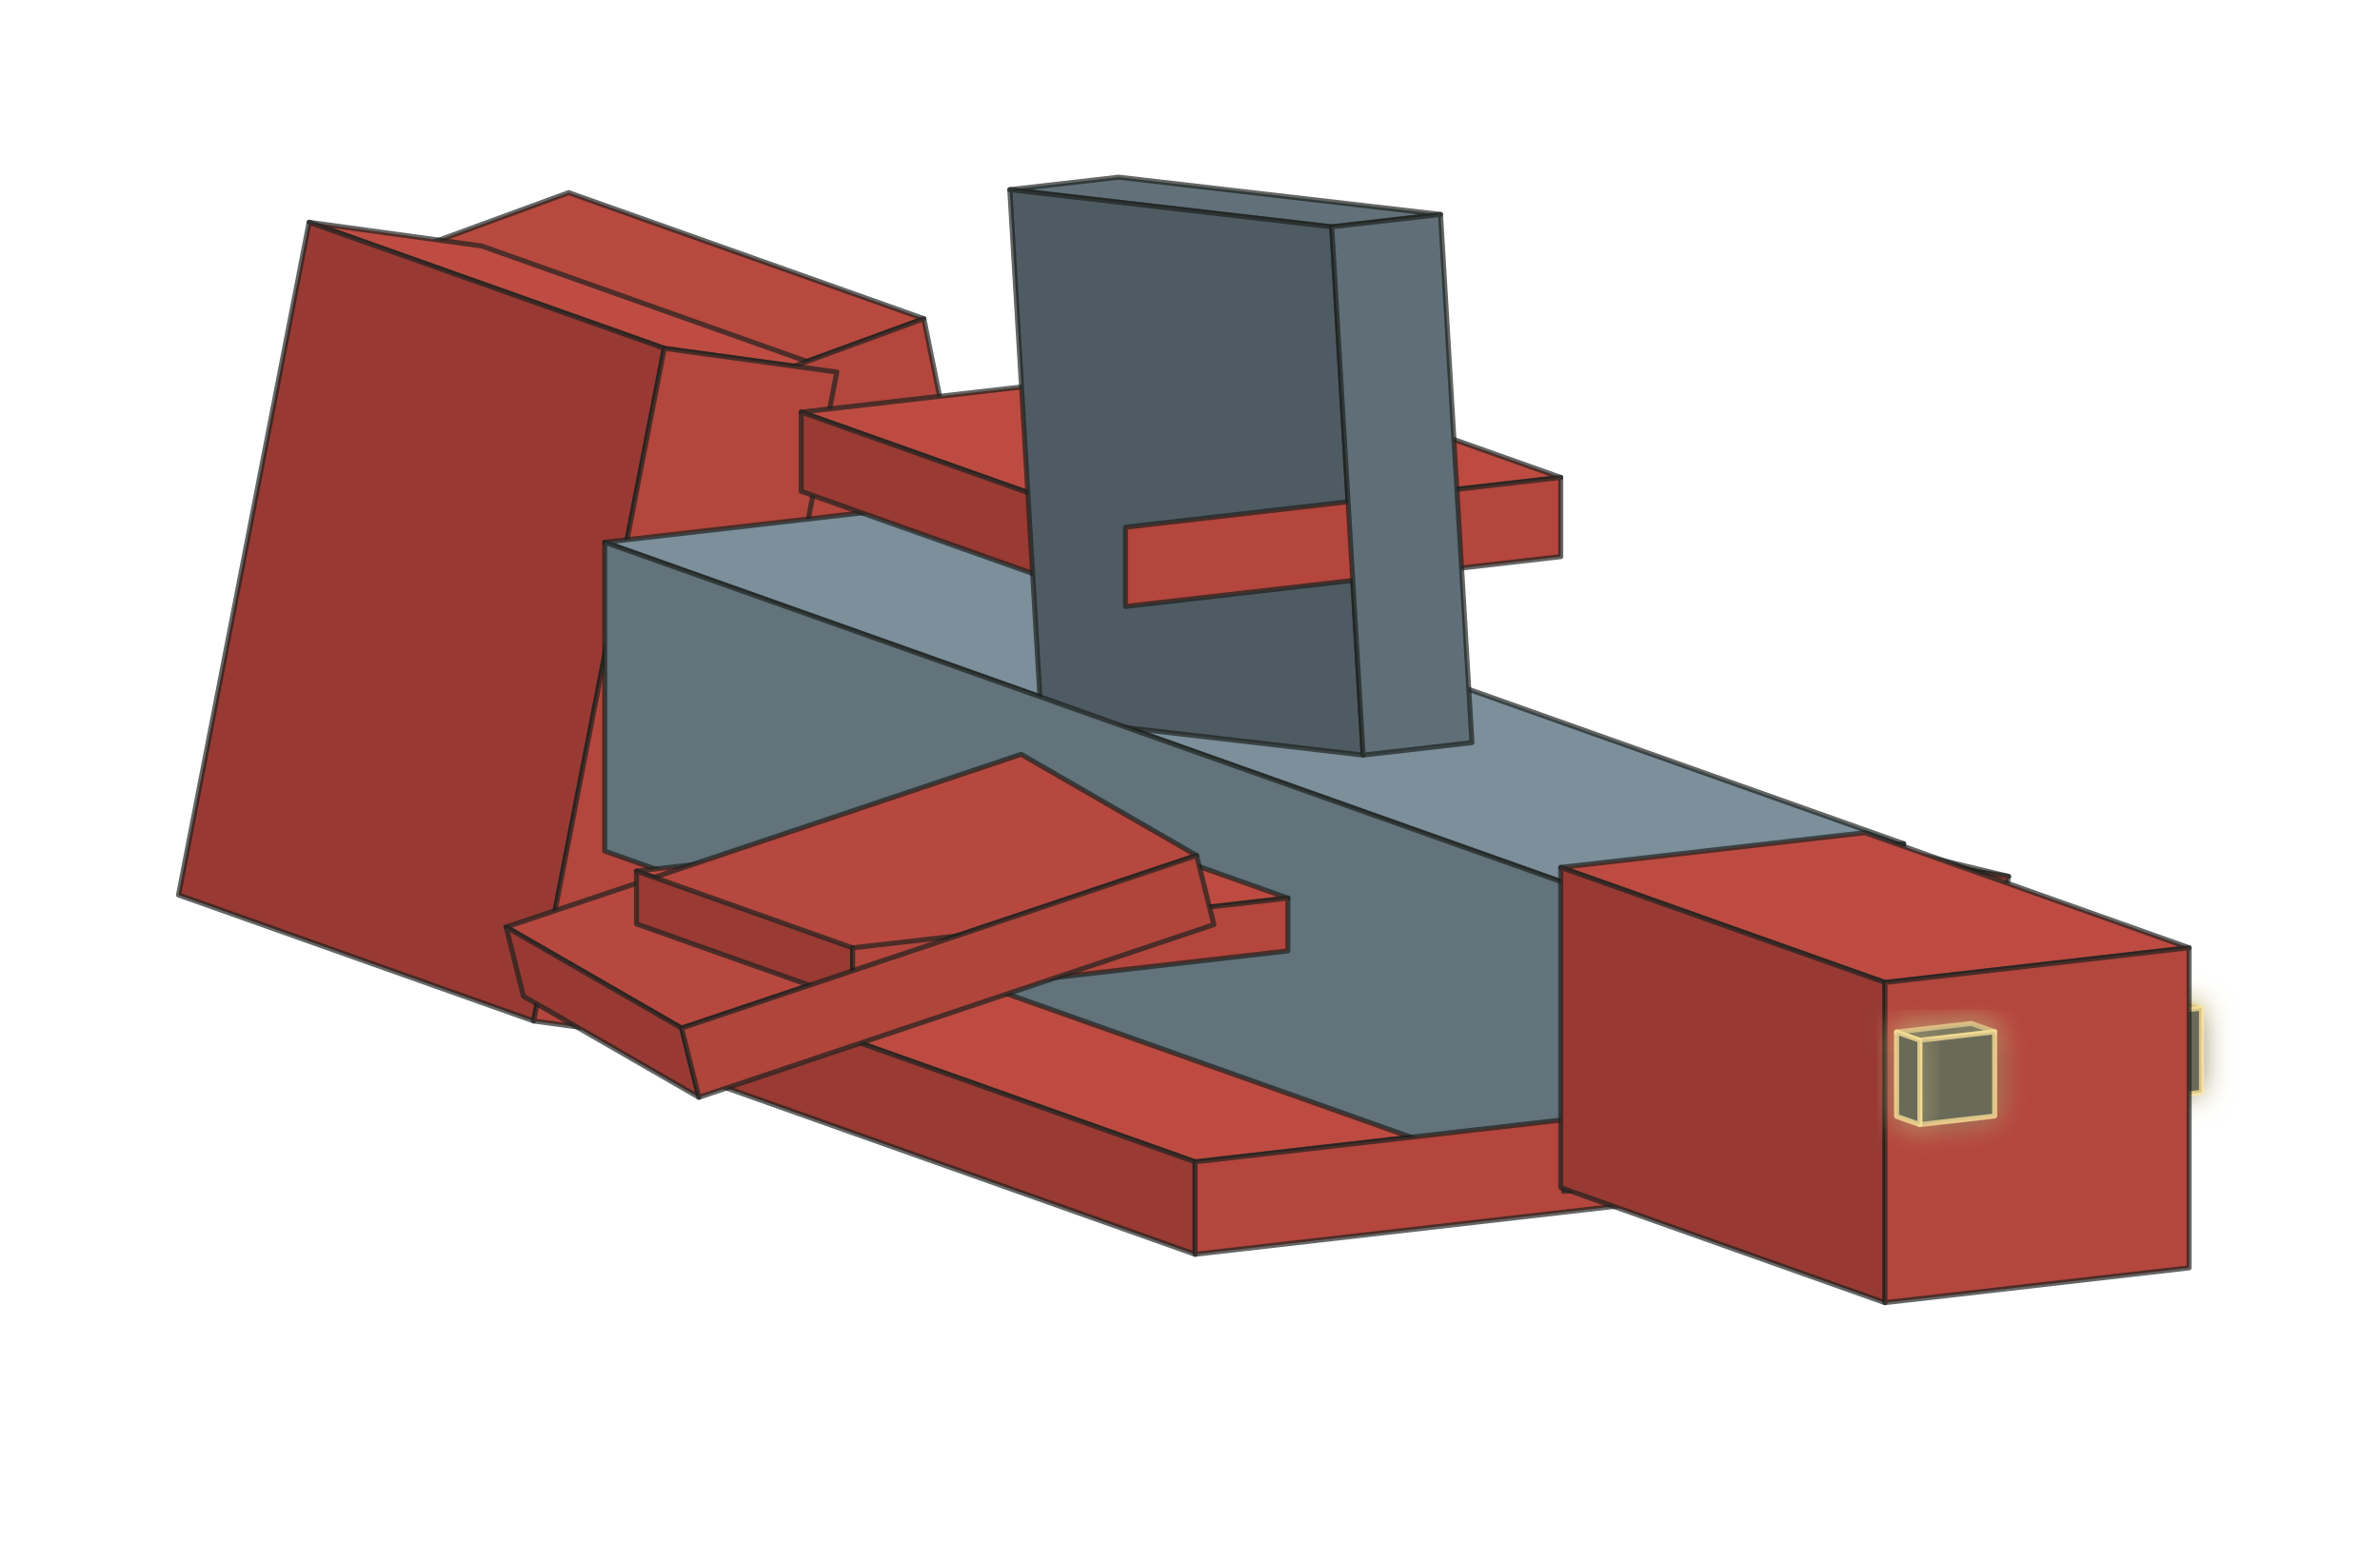
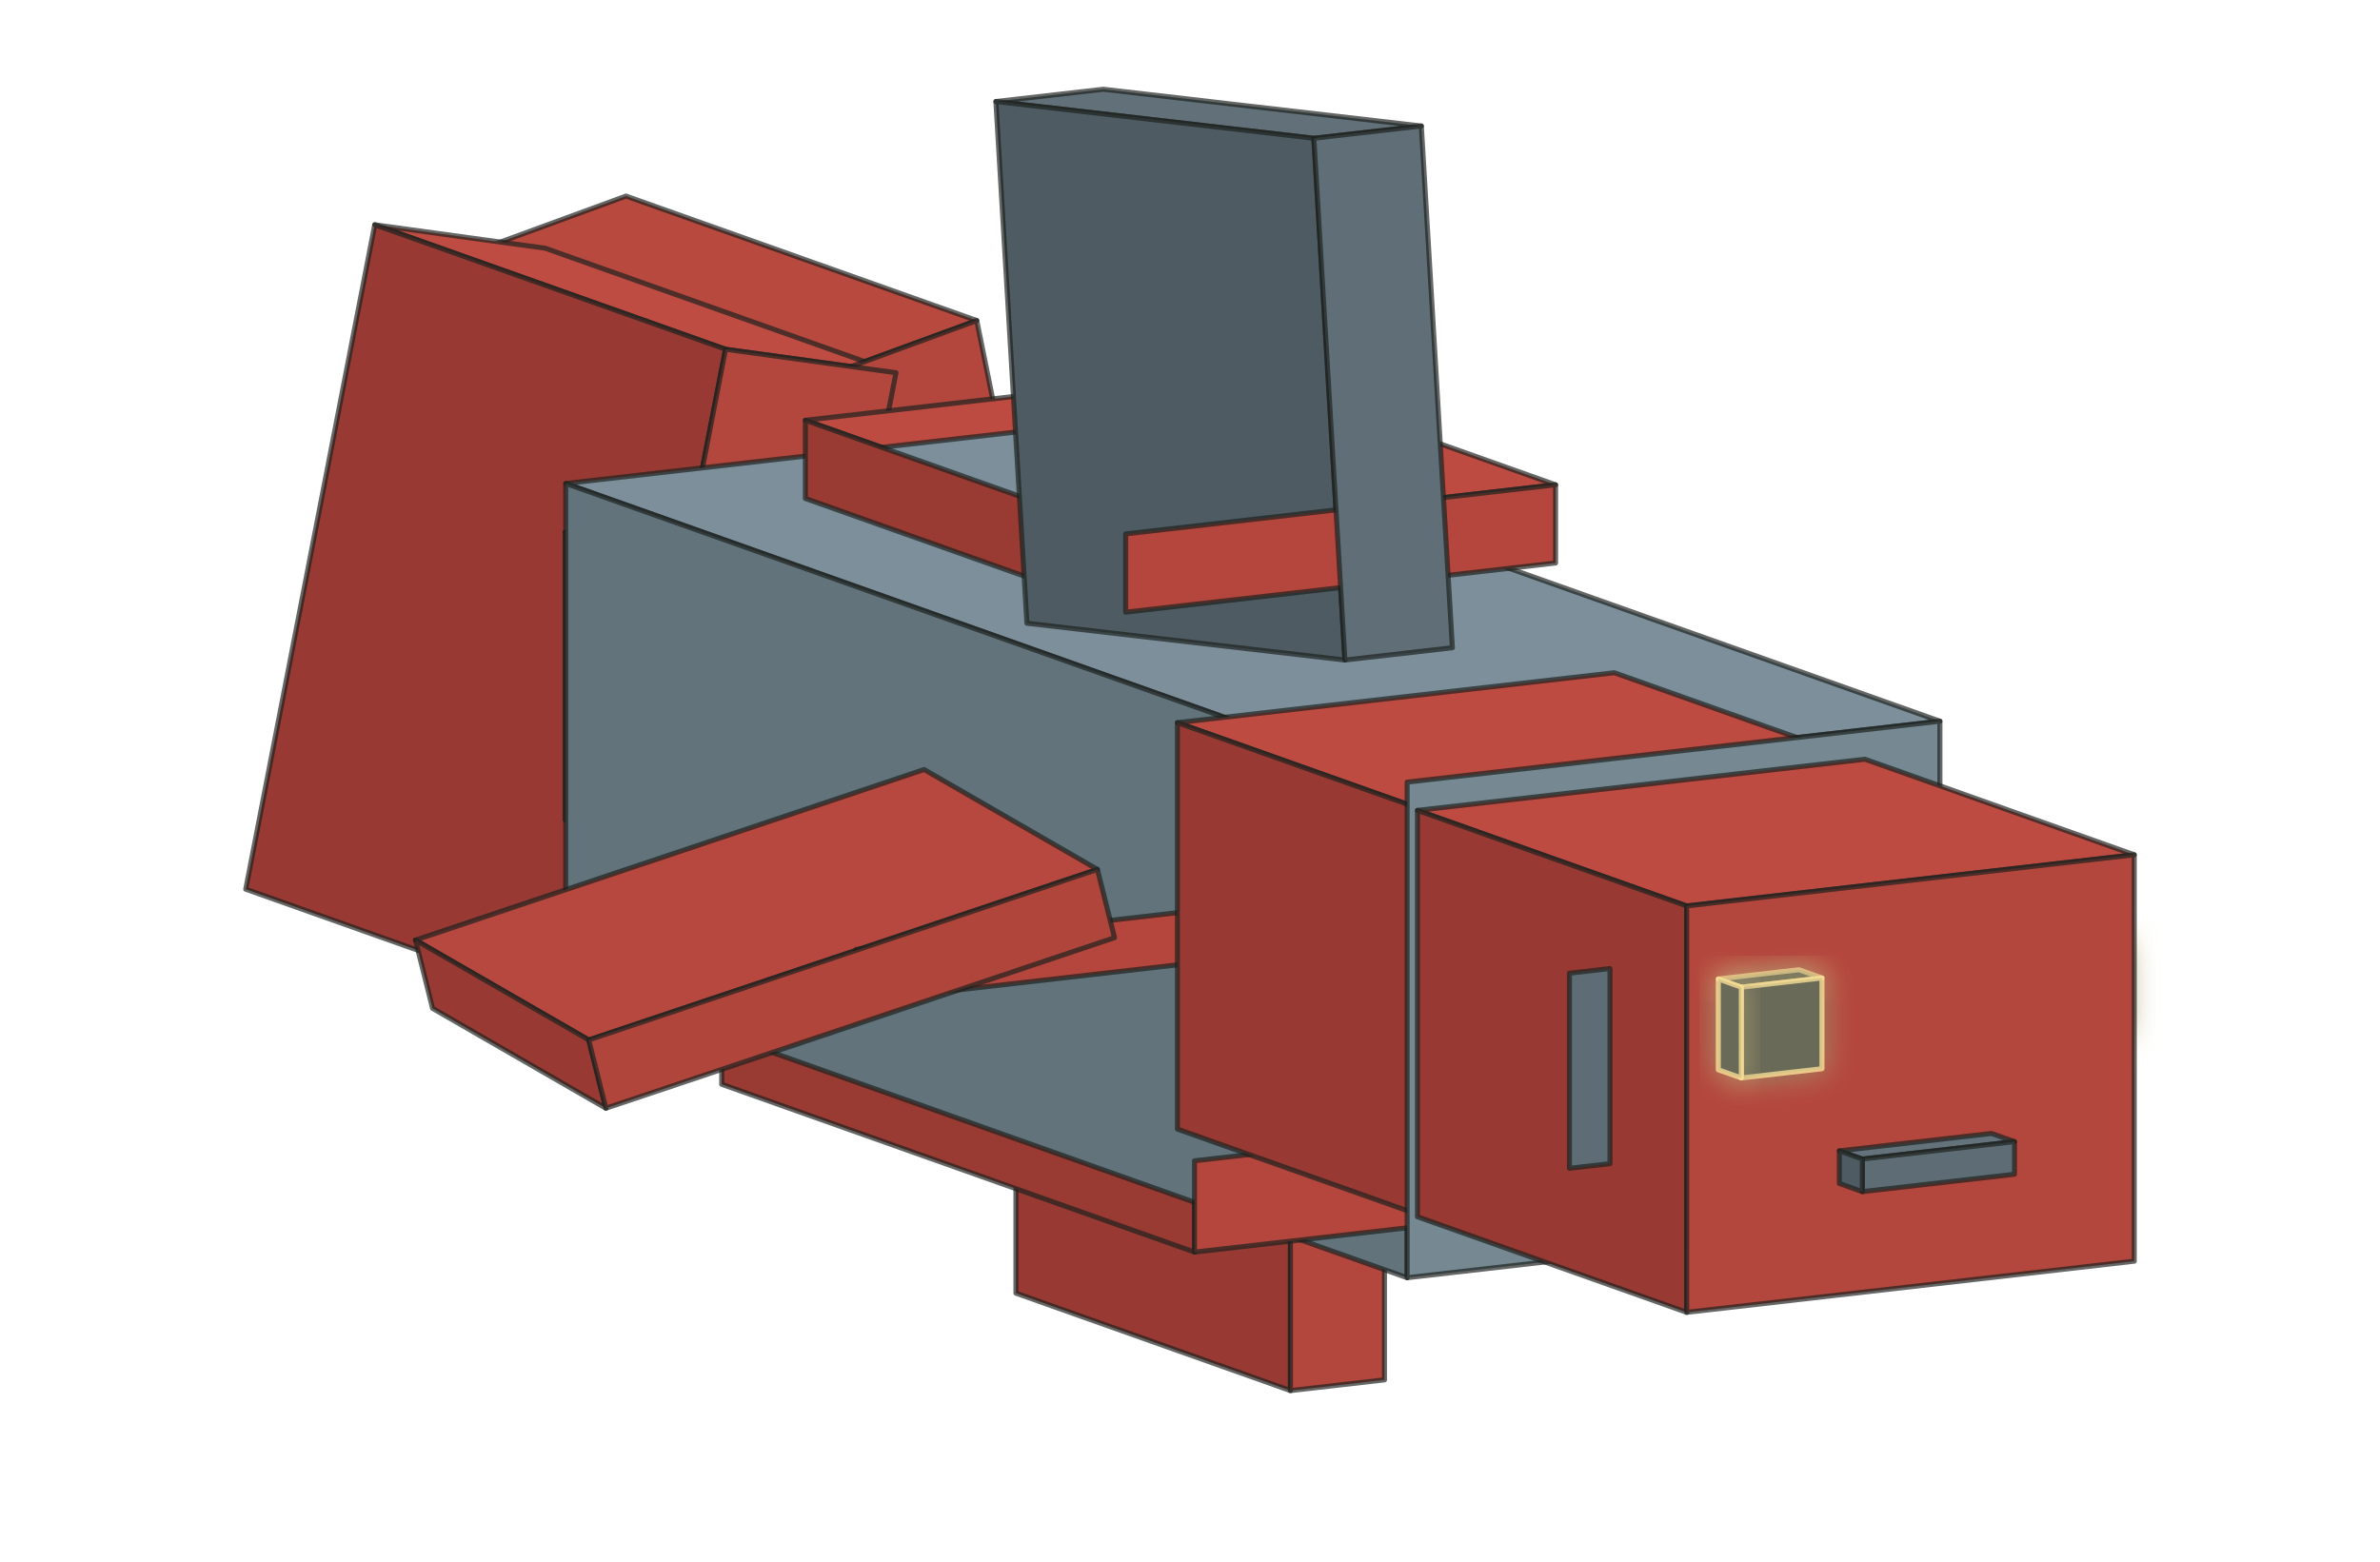
<svg xmlns="http://www.w3.org/2000/svg" width="640" height="420" viewBox="0 0 640 420" role="img" aria-labelledby="portrait-title">
  <defs>
    <filter id="portrait-glow" x="-80%" y="-80%" width="260%" height="260%">
      <feGaussianBlur stdDeviation="4" result="blur" />
      <feMerge>
        <feMergeNode in="blur" />
        <feMergeNode in="SourceGraphic" />
      </feMerge>
    </filter>
    <filter id="portrait-shadow" x="-40%" y="-80%" width="180%" height="260%">
      <feGaussianBlur stdDeviation="8" />
    </filter>
  </defs>
  <g>
-     <polygon points="237.15,275.57 202.03,102.69 106.53,68.79 141.65,241.68" fill="#983a33" stroke="#1c211e" stroke-opacity=".68" stroke-width="1.35" stroke-linejoin="round" vector-effect="non-scaling-stroke" />
-     <polygon points="248.43,85.70 152.93,51.80 106.53,68.79 202.03,102.69" fill="#b8493f" stroke="#1c211e" stroke-opacity=".68" stroke-width="1.35" stroke-linejoin="round" vector-effect="non-scaling-stroke" />
-     <polygon points="225.03,100.06 129.53,66.16 83.12,59.78 178.62,93.68" fill="#bf4c42" stroke="#1c211e" stroke-opacity=".68" stroke-width="1.35" stroke-linejoin="round" vector-effect="non-scaling-stroke" />
-     <polygon points="143.50,274.59 178.62,93.68 83.12,59.78 48.00,240.70" fill="#983a33" stroke="#1c211e" stroke-opacity=".68" stroke-width="1.35" stroke-linejoin="round" vector-effect="non-scaling-stroke" />
-     <polygon points="283.56,258.58 248.43,85.70 202.03,102.69 237.15,275.57" fill="#b3463d" stroke="#1c211e" stroke-opacity=".68" stroke-width="1.35" stroke-linejoin="round" vector-effect="non-scaling-stroke" />
-     <polygon points="189.91,280.97 225.03,100.06 178.62,93.68 143.50,274.59" fill="#b3463d" stroke="#1c211e" stroke-opacity=".68" stroke-width="1.35" stroke-linejoin="round" vector-effect="non-scaling-stroke" />
-     <polygon points="540.13,235.71 448.42,213.61 335.86,195.87 427.57,217.97" fill="#bf4b42" stroke="#1c211e" stroke-opacity=".68" stroke-width="1.35" stroke-linejoin="round" vector-effect="non-scaling-stroke" />
-     <polygon points="492.64,224.80 434.51,204.17 317.46,217.56 375.59,238.19" fill="#be4b41" stroke="#1c211e" stroke-opacity=".68" stroke-width="1.35" stroke-linejoin="round" vector-effect="non-scaling-stroke" />
-     <polygon points="460.38,296.59 331.67,250.90 192.67,266.80 321.38,312.48" fill="#be4b41" stroke="#1c211e" stroke-opacity=".68" stroke-width="1.35" stroke-linejoin="round" vector-effect="non-scaling-stroke" />
-     <polygon points="375.59,252.39 375.59,238.19 317.46,217.56 317.46,231.76" fill="#993a33" stroke="#1c211e" stroke-opacity=".68" stroke-width="1.35" stroke-linejoin="round" vector-effect="non-scaling-stroke" />
-     <polygon points="423.79,237.54 427.57,217.97 335.86,195.87 332.07,215.43" fill="#983a33" stroke="#1c211e" stroke-opacity=".68" stroke-width="1.35" stroke-linejoin="round" vector-effect="non-scaling-stroke" />
-     <polygon points="419.70,128.40 332.50,97.46 215.45,110.84 302.65,141.79" fill="#be4b41" stroke="#1c211e" stroke-opacity=".68" stroke-width="1.35" stroke-linejoin="round" vector-effect="non-scaling-stroke" />
-     <polygon points="536.35,255.27 540.13,235.71 427.57,217.97 423.79,237.54" fill="#b6483e" stroke="#1c211e" stroke-opacity=".68" stroke-width="1.35" stroke-linejoin="round" vector-effect="non-scaling-stroke" />
-     <polygon points="492.64,239.01 492.64,224.80 375.59,238.19 375.59,252.39" fill="#b4463d" stroke="#1c211e" stroke-opacity=".68" stroke-width="1.35" stroke-linejoin="round" vector-effect="non-scaling-stroke" />
-     <polygon points="321.38,337.34 321.38,312.48 192.67,266.80 192.67,291.66" fill="#993a33" stroke="#1c211e" stroke-opacity=".68" stroke-width="1.35" stroke-linejoin="round" vector-effect="non-scaling-stroke" />
-     <polygon points="511.91,226.90 254.06,135.38 162.61,145.84 420.46,237.36" fill="#7c8f9a" stroke="#1c211e" stroke-opacity=".68" stroke-width="1.35" stroke-linejoin="round" vector-effect="non-scaling-stroke" />
-     <polygon points="302.65,163.10 302.65,141.79 215.45,110.84 215.45,132.15" fill="#993a33" stroke="#1c211e" stroke-opacity=".68" stroke-width="1.35" stroke-linejoin="round" vector-effect="non-scaling-stroke" />
-     <polygon points="387.37,57.67 300.81,47.65 271.54,51.00 358.11,61.01" fill="#627179" stroke="#1c211e" stroke-opacity=".68" stroke-width="1.35" stroke-linejoin="round" vector-effect="non-scaling-stroke" />
-     <polygon points="366.56,203.08 358.11,61.01 271.54,51.00 279.99,193.06" fill="#4f5b62" stroke="#1c211e" stroke-opacity=".68" stroke-width="1.35" stroke-linejoin="round" vector-effect="non-scaling-stroke" />
-     <polygon points="420.46,320.41 420.46,237.36 162.61,145.84 162.61,228.89" fill="#63737b" stroke="#1c211e" stroke-opacity=".68" stroke-width="1.35" stroke-linejoin="round" vector-effect="non-scaling-stroke" />
-     <polygon points="346.33,241.53 288.20,220.90 171.15,234.28 229.28,254.92" fill="#be4b41" stroke="#1c211e" stroke-opacity=".68" stroke-width="1.35" stroke-linejoin="round" vector-effect="non-scaling-stroke" />
-     <polygon points="321.77,230.07 274.59,202.87 136.10,249.32 183.28,276.51" fill="#b7483f" stroke="#1c211e" stroke-opacity=".68" stroke-width="1.35" stroke-linejoin="round" vector-effect="non-scaling-stroke" />
-     <polygon points="419.70,149.71 419.70,128.40 302.65,141.79 302.65,163.10" fill="#b4463d" stroke="#1c211e" stroke-opacity=".68" stroke-width="1.35" stroke-linejoin="round" vector-effect="non-scaling-stroke" />
-     <polygon points="229.28,269.12 229.28,254.92 171.15,234.28 171.15,248.49" fill="#993a33" stroke="#1c211e" stroke-opacity=".68" stroke-width="1.35" stroke-linejoin="round" vector-effect="non-scaling-stroke" />
-     <polygon points="187.94,295.11 183.28,276.51 136.10,249.32 140.75,267.92" fill="#983a33" stroke="#1c211e" stroke-opacity=".68" stroke-width="1.35" stroke-linejoin="round" vector-effect="non-scaling-stroke" />
-     <polygon points="460.38,321.45 460.38,296.59 321.38,312.48 321.38,337.34" fill="#b4463d" stroke="#1c211e" stroke-opacity=".68" stroke-width="1.35" stroke-linejoin="round" vector-effect="non-scaling-stroke" />
-     <polygon points="346.33,255.74 346.33,241.53 229.28,254.92 229.28,269.12" fill="#b4463d" stroke="#1c211e" stroke-opacity=".68" stroke-width="1.35" stroke-linejoin="round" vector-effect="non-scaling-stroke" />
-     <polygon points="395.82,199.73 387.37,57.67 358.11,61.01 366.56,203.08" fill="#606f77" stroke="#1c211e" stroke-opacity=".68" stroke-width="1.35" stroke-linejoin="round" vector-effect="non-scaling-stroke" />
-     <polygon points="326.43,248.67 321.77,230.07 183.28,276.51 187.94,295.11" fill="#b0453c" stroke="#1c211e" stroke-opacity=".68" stroke-width="1.35" stroke-linejoin="round" vector-effect="non-scaling-stroke" />
-     <polygon points="511.91,309.96 511.91,226.90 420.46,237.36 420.46,320.41" fill="#768892" stroke="#1c211e" stroke-opacity=".68" stroke-width="1.35" stroke-linejoin="round" vector-effect="non-scaling-stroke" />
-     <polygon points="588.67,254.89 501.48,223.94 419.69,233.29 506.88,264.24" fill="#bd4b41" stroke="#1c211e" stroke-opacity=".68" stroke-width="1.35" stroke-linejoin="round" vector-effect="non-scaling-stroke" />
-     <polygon points="506.88,350.35 506.88,264.24 419.69,233.29 419.69,319.40" fill="#983a33" stroke="#1c211e" stroke-opacity=".68" stroke-width="1.35" stroke-linejoin="round" vector-effect="non-scaling-stroke" />
-     <polygon points="592.00,271.13 585.74,268.91 565.62,271.21 571.88,273.43" fill="#6b6b58" stroke="#ffe59a" stroke-opacity=".74" stroke-width="1.35" stroke-linejoin="round" vector-effect="non-scaling-stroke" filter="url(#portrait-glow)" />
-     <polygon points="592.00,293.79 592.00,271.13 571.88,273.43 571.88,296.09" fill="#6b6b58" stroke="#ffe59a" stroke-opacity=".74" stroke-width="1.35" stroke-linejoin="round" vector-effect="non-scaling-stroke" filter="url(#portrait-glow)" />
-     <polygon points="571.88,296.09 571.88,273.43 565.62,271.21 565.62,293.87" fill="#6b6b58" stroke="#ffe59a" stroke-opacity=".74" stroke-width="1.35" stroke-linejoin="round" vector-effect="non-scaling-stroke" filter="url(#portrait-glow)" />
-     <polygon points="588.67,340.99 588.67,254.89 506.88,264.24 506.88,350.35" fill="#b3463d" stroke="#1c211e" stroke-opacity=".68" stroke-width="1.35" stroke-linejoin="round" vector-effect="non-scaling-stroke" />
-     <polygon points="536.38,277.49 530.12,275.27 510.00,277.57 516.26,279.79" fill="#6b6b58" stroke="#ffe59a" stroke-opacity=".74" stroke-width="1.35" stroke-linejoin="round" vector-effect="non-scaling-stroke" filter="url(#portrait-glow)" />
-     <polygon points="536.38,300.15 536.38,277.49 516.26,279.79 516.26,302.45" fill="#6b6b58" stroke="#ffe59a" stroke-opacity=".74" stroke-width="1.35" stroke-linejoin="round" vector-effect="non-scaling-stroke" filter="url(#portrait-glow)" />
-     <polygon points="516.26,302.45 516.26,279.79 510.00,277.57 510.00,300.23" fill="#6b6b58" stroke="#ffe59a" stroke-opacity=".74" stroke-width="1.35" stroke-linejoin="round" vector-effect="non-scaling-stroke" filter="url(#portrait-glow)" />
+     <polygon points="251.51,273.75 216.82,102.99 122.50,69.51 157.19,240.27" fill="#983a33" stroke="#1c211e" stroke-opacity=".68" stroke-width="1.35" stroke-linejoin="round" vector-effect="non-scaling-stroke" />
+     <polygon points="262.66,86.21 168.33,52.73 122.50,69.51 216.82,102.99" fill="#b8493f" stroke="#1c211e" stroke-opacity=".68" stroke-width="1.35" stroke-linejoin="round" vector-effect="non-scaling-stroke" />
+     <polygon points="240.94,100.24 146.61,66.76 100.77,60.45 195.10,93.93" fill="#bf4c42" stroke="#1c211e" stroke-opacity=".68" stroke-width="1.35" stroke-linejoin="round" vector-effect="non-scaling-stroke" />
+     <polygon points="160.41,272.63 195.10,93.93 100.77,60.45 66.08,239.15" fill="#983a33" stroke="#1c211e" stroke-opacity=".68" stroke-width="1.35" stroke-linejoin="round" vector-effect="non-scaling-stroke" />
+     <polygon points="297.35,256.97 262.66,86.21 216.82,102.99 251.51,273.75" fill="#b3463d" stroke="#1c211e" stroke-opacity=".68" stroke-width="1.35" stroke-linejoin="round" vector-effect="non-scaling-stroke" />
+     <polygon points="304.60,159.70 232.19,134.00 151.96,143.18 224.37,168.88" fill="#63727b" stroke="#1c211e" stroke-opacity=".68" stroke-width="1.35" stroke-linejoin="round" vector-effect="non-scaling-stroke" />
+     <polygon points="206.25,278.93 240.94,100.24 195.10,93.93 160.41,272.63" fill="#b3463d" stroke="#1c211e" stroke-opacity=".68" stroke-width="1.35" stroke-linejoin="round" vector-effect="non-scaling-stroke" />
+     <polygon points="224.37,246.19 224.37,168.88 151.96,143.18 151.96,220.49" fill="#4f5b62" stroke="#1c211e" stroke-opacity=".68" stroke-width="1.35" stroke-linejoin="round" vector-effect="non-scaling-stroke" />
+     <polygon points="304.60,237.02 304.60,159.70 224.37,168.88 224.37,246.19" fill="#5e6d75" stroke="#1c211e" stroke-opacity=".68" stroke-width="1.35" stroke-linejoin="round" vector-effect="non-scaling-stroke" />
+     <polygon points="563.74,233.34 473.16,211.51 361.98,193.98 452.56,215.82" fill="#bf4b42" stroke="#1c211e" stroke-opacity=".68" stroke-width="1.35" stroke-linejoin="round" vector-effect="non-scaling-stroke" />
+     <polygon points="490.36,225.59 432.94,205.21 317.33,218.43 374.75,238.81" fill="#be4b41" stroke="#1c211e" stroke-opacity=".68" stroke-width="1.35" stroke-linejoin="round" vector-effect="non-scaling-stroke" />
+     <polygon points="347.01,374.00 347.01,292.62 273.19,266.42 273.19,347.80" fill="#983a33" stroke="#1c211e" stroke-opacity=".68" stroke-width="1.35" stroke-linejoin="round" vector-effect="non-scaling-stroke" />
+     <polygon points="372.30,289.73 298.48,263.52 273.19,266.42 347.01,292.62" fill="#bd4b41" stroke="#1c211e" stroke-opacity=".68" stroke-width="1.35" stroke-linejoin="round" vector-effect="non-scaling-stroke" />
+     <polygon points="458.50,296.49 331.36,251.37 194.07,267.07 321.21,312.19" fill="#be4b41" stroke="#1c211e" stroke-opacity=".68" stroke-width="1.35" stroke-linejoin="round" vector-effect="non-scaling-stroke" />
+     <polygon points="448.82,235.14 452.56,215.82 361.98,193.98 358.24,213.31" fill="#983a33" stroke="#1c211e" stroke-opacity=".68" stroke-width="1.35" stroke-linejoin="round" vector-effect="non-scaling-stroke" />
+     <polygon points="560.00,252.66 563.74,233.34 452.56,215.82 448.82,235.14" fill="#b6483e" stroke="#1c211e" stroke-opacity=".68" stroke-width="1.35" stroke-linejoin="round" vector-effect="non-scaling-stroke" />
+     <polygon points="374.75,252.84 374.75,238.81 317.33,218.43 317.33,232.46" fill="#993a33" stroke="#1c211e" stroke-opacity=".68" stroke-width="1.35" stroke-linejoin="round" vector-effect="non-scaling-stroke" />
+     <polygon points="418.31,130.38 332.19,99.81 216.57,113.03 302.70,143.59" fill="#be4b41" stroke="#1c211e" stroke-opacity=".68" stroke-width="1.35" stroke-linejoin="round" vector-effect="non-scaling-stroke" />
+     <polygon points="490.36,239.62 490.36,225.59 374.75,238.81 374.75,252.84" fill="#b4463d" stroke="#1c211e" stroke-opacity=".68" stroke-width="1.35" stroke-linejoin="round" vector-effect="non-scaling-stroke" />
+     <polygon points="321.21,336.75 321.21,312.19 194.07,267.07 194.07,291.62" fill="#993a33" stroke="#1c211e" stroke-opacity=".68" stroke-width="1.35" stroke-linejoin="round" vector-effect="non-scaling-stroke" />
+     <polygon points="521.66,193.96 295.39,113.65 152.12,130.03 378.39,210.35" fill="#7c8f9a" stroke="#1c211e" stroke-opacity=".68" stroke-width="1.35" stroke-linejoin="round" vector-effect="non-scaling-stroke" />
+     <polygon points="302.70,164.64 302.70,143.59 216.57,113.03 216.57,134.07" fill="#993a33" stroke="#1c211e" stroke-opacity=".68" stroke-width="1.35" stroke-linejoin="round" vector-effect="non-scaling-stroke" />
+     <polygon points="382.21,33.89 296.71,24.00 267.80,27.30 353.31,37.19" fill="#627179" stroke="#1c211e" stroke-opacity=".68" stroke-width="1.35" stroke-linejoin="round" vector-effect="non-scaling-stroke" />
+     <polygon points="372.30,371.11 372.30,289.73 347.01,292.62 347.01,374.00" fill="#b3463d" stroke="#1c211e" stroke-opacity=".68" stroke-width="1.35" stroke-linejoin="round" vector-effect="non-scaling-stroke" />
+     <polygon points="361.66,177.51 353.31,37.19 267.80,27.30 276.15,167.62" fill="#4f5b62" stroke="#1c211e" stroke-opacity=".68" stroke-width="1.35" stroke-linejoin="round" vector-effect="non-scaling-stroke" />
+     <polygon points="345.84,242.12 288.43,221.74 172.81,234.95 230.23,255.33" fill="#be4b41" stroke="#1c211e" stroke-opacity=".68" stroke-width="1.35" stroke-linejoin="round" vector-effect="non-scaling-stroke" />
+     <polygon points="378.39,343.64 378.39,210.35 152.12,130.03 152.12,263.33" fill="#63737b" stroke="#1c211e" stroke-opacity=".68" stroke-width="1.35" stroke-linejoin="round" vector-effect="non-scaling-stroke" />
+     <polygon points="418.31,151.42 418.31,130.38 302.70,143.59 302.70,164.64" fill="#b4463d" stroke="#1c211e" stroke-opacity=".68" stroke-width="1.35" stroke-linejoin="round" vector-effect="non-scaling-stroke" />
+     <polygon points="230.23,269.37 230.23,255.33 172.81,234.95 172.81,248.99" fill="#993a33" stroke="#1c211e" stroke-opacity=".68" stroke-width="1.35" stroke-linejoin="round" vector-effect="non-scaling-stroke" />
+     <polygon points="295.11,233.82 248.51,206.96 111.72,252.83 158.32,279.69" fill="#b7483f" stroke="#1c211e" stroke-opacity=".68" stroke-width="1.35" stroke-linejoin="round" vector-effect="non-scaling-stroke" />
+     <polygon points="458.50,321.05 458.50,296.49 321.21,312.19 321.21,336.75" fill="#b4463d" stroke="#1c211e" stroke-opacity=".68" stroke-width="1.35" stroke-linejoin="round" vector-effect="non-scaling-stroke" />
+     <polygon points="345.84,256.15 345.84,242.12 230.23,255.33 230.23,269.37" fill="#b4463d" stroke="#1c211e" stroke-opacity=".68" stroke-width="1.35" stroke-linejoin="round" vector-effect="non-scaling-stroke" />
+     <polygon points="162.92,298.06 158.32,279.69 111.72,252.83 116.32,271.20" fill="#983a33" stroke="#1c211e" stroke-opacity=".68" stroke-width="1.35" stroke-linejoin="round" vector-effect="non-scaling-stroke" />
+     <polygon points="390.56,174.21 382.21,33.89 353.31,37.19 361.66,177.51" fill="#606f77" stroke="#1c211e" stroke-opacity=".68" stroke-width="1.35" stroke-linejoin="round" vector-effect="non-scaling-stroke" />
+     <polygon points="299.71,252.19 295.11,233.82 158.32,279.69 162.92,298.06" fill="#b0453c" stroke="#1c211e" stroke-opacity=".68" stroke-width="1.35" stroke-linejoin="round" vector-effect="non-scaling-stroke" />
+     <polygon points="511.03,208.24 434.10,180.93 316.61,194.36 393.55,221.67" fill="#bd4b41" stroke="#1c211e" stroke-opacity=".68" stroke-width="1.35" stroke-linejoin="round" vector-effect="non-scaling-stroke" />
+     <polygon points="393.55,330.98 393.55,221.67 316.61,194.36 316.61,303.67" fill="#983a33" stroke="#1c211e" stroke-opacity=".68" stroke-width="1.35" stroke-linejoin="round" vector-effect="non-scaling-stroke" />
+     <polygon points="521.66,327.26 521.66,193.96 378.39,210.35 378.39,343.64" fill="#768892" stroke="#1c211e" stroke-opacity=".68" stroke-width="1.35" stroke-linejoin="round" vector-effect="non-scaling-stroke" />
+     <polygon points="535.17,301.27 535.17,248.81 501.86,236.98 501.86,289.45" fill="#4f5b62" stroke="#1c211e" stroke-opacity=".68" stroke-width="1.35" stroke-linejoin="round" vector-effect="non-scaling-stroke" />
+     <polygon points="511.03,317.54 511.03,208.24 393.55,221.67 393.55,330.98" fill="#b3463d" stroke="#1c211e" stroke-opacity=".68" stroke-width="1.35" stroke-linejoin="round" vector-effect="non-scaling-stroke" />
+     <polygon points="546.07,247.56 512.76,235.74 501.86,236.98 535.17,248.81" fill="#63727b" stroke="#1c211e" stroke-opacity=".68" stroke-width="1.35" stroke-linejoin="round" vector-effect="non-scaling-stroke" />
+     <polygon points="546.07,300.03 546.07,247.56 535.17,248.81 535.17,301.27" fill="#5e6d75" stroke="#1c211e" stroke-opacity=".68" stroke-width="1.35" stroke-linejoin="round" vector-effect="non-scaling-stroke" />
+     <polygon points="573.92,229.89 501.51,204.19 381.16,217.95 453.57,243.65" fill="#bd4b41" stroke="#1c211e" stroke-opacity=".68" stroke-width="1.35" stroke-linejoin="round" vector-effect="non-scaling-stroke" />
+     <polygon points="422.04,314.21 422.04,261.74 388.74,249.92 388.74,302.38" fill="#4f5b62" stroke="#1c211e" stroke-opacity=".68" stroke-width="1.35" stroke-linejoin="round" vector-effect="non-scaling-stroke" />
+     <polygon points="432.94,260.49 399.64,248.67 388.74,249.92 422.04,261.74" fill="#63727b" stroke="#1c211e" stroke-opacity=".68" stroke-width="1.35" stroke-linejoin="round" vector-effect="non-scaling-stroke" />
+     <polygon points="453.57,352.95 453.57,243.65 381.16,217.95 381.16,327.25" fill="#983a33" stroke="#1c211e" stroke-opacity=".68" stroke-width="1.35" stroke-linejoin="round" vector-effect="non-scaling-stroke" />
+     <polygon points="432.94,312.96 432.94,260.49 422.04,261.74 422.04,314.21" fill="#5e6d75" stroke="#1c211e" stroke-opacity=".68" stroke-width="1.35" stroke-linejoin="round" vector-effect="non-scaling-stroke" />
+     <polygon points="571.78,253.66 565.59,251.47 543.91,253.94 550.10,256.14" fill="#6b6b58" stroke="#ffe59a" stroke-opacity=".74" stroke-width="1.35" stroke-linejoin="round" vector-effect="non-scaling-stroke" filter="url(#portrait-glow)" />
+     <polygon points="571.78,278.08 571.78,253.66 550.10,256.14 550.10,280.55" fill="#6b6b58" stroke="#ffe59a" stroke-opacity=".74" stroke-width="1.35" stroke-linejoin="round" vector-effect="non-scaling-stroke" filter="url(#portrait-glow)" />
+     <polygon points="550.10,280.55 550.10,256.14 543.91,253.94 543.91,278.36" fill="#6b6b58" stroke="#ffe59a" stroke-opacity=".74" stroke-width="1.35" stroke-linejoin="round" vector-effect="non-scaling-stroke" filter="url(#portrait-glow)" />
+     <polygon points="573.92,339.19 573.92,229.89 453.57,243.65 453.57,352.95" fill="#b3463d" stroke="#1c211e" stroke-opacity=".68" stroke-width="1.35" stroke-linejoin="round" vector-effect="non-scaling-stroke" />
+     <polygon points="541.72,307.04 535.53,304.84 494.61,309.52 500.80,311.72" fill="#63727b" stroke="#1c211e" stroke-opacity=".68" stroke-width="1.35" stroke-linejoin="round" vector-effect="non-scaling-stroke" />
+     <polygon points="541.72,315.81 541.72,307.04 500.80,311.72 500.80,320.49" fill="#5e6d75" stroke="#1c211e" stroke-opacity=".68" stroke-width="1.35" stroke-linejoin="round" vector-effect="non-scaling-stroke" />
+     <polygon points="500.80,320.49 500.80,311.72 494.61,309.52 494.61,318.29" fill="#4f5b62" stroke="#1c211e" stroke-opacity=".68" stroke-width="1.35" stroke-linejoin="round" vector-effect="non-scaling-stroke" />
+     <polygon points="489.94,263.02 483.75,260.82 462.07,263.30 468.26,265.50" fill="#6b6b58" stroke="#ffe59a" stroke-opacity=".74" stroke-width="1.35" stroke-linejoin="round" vector-effect="non-scaling-stroke" filter="url(#portrait-glow)" />
+     <polygon points="489.94,287.43 489.94,263.02 468.26,265.50 468.26,289.91" fill="#6b6b58" stroke="#ffe59a" stroke-opacity=".74" stroke-width="1.35" stroke-linejoin="round" vector-effect="non-scaling-stroke" filter="url(#portrait-glow)" />
+     <polygon points="468.26,289.91 468.26,265.50 462.07,263.30 462.07,287.72" fill="#6b6b58" stroke="#ffe59a" stroke-opacity=".74" stroke-width="1.35" stroke-linejoin="round" vector-effect="non-scaling-stroke" filter="url(#portrait-glow)" />
  </g>
</svg>
